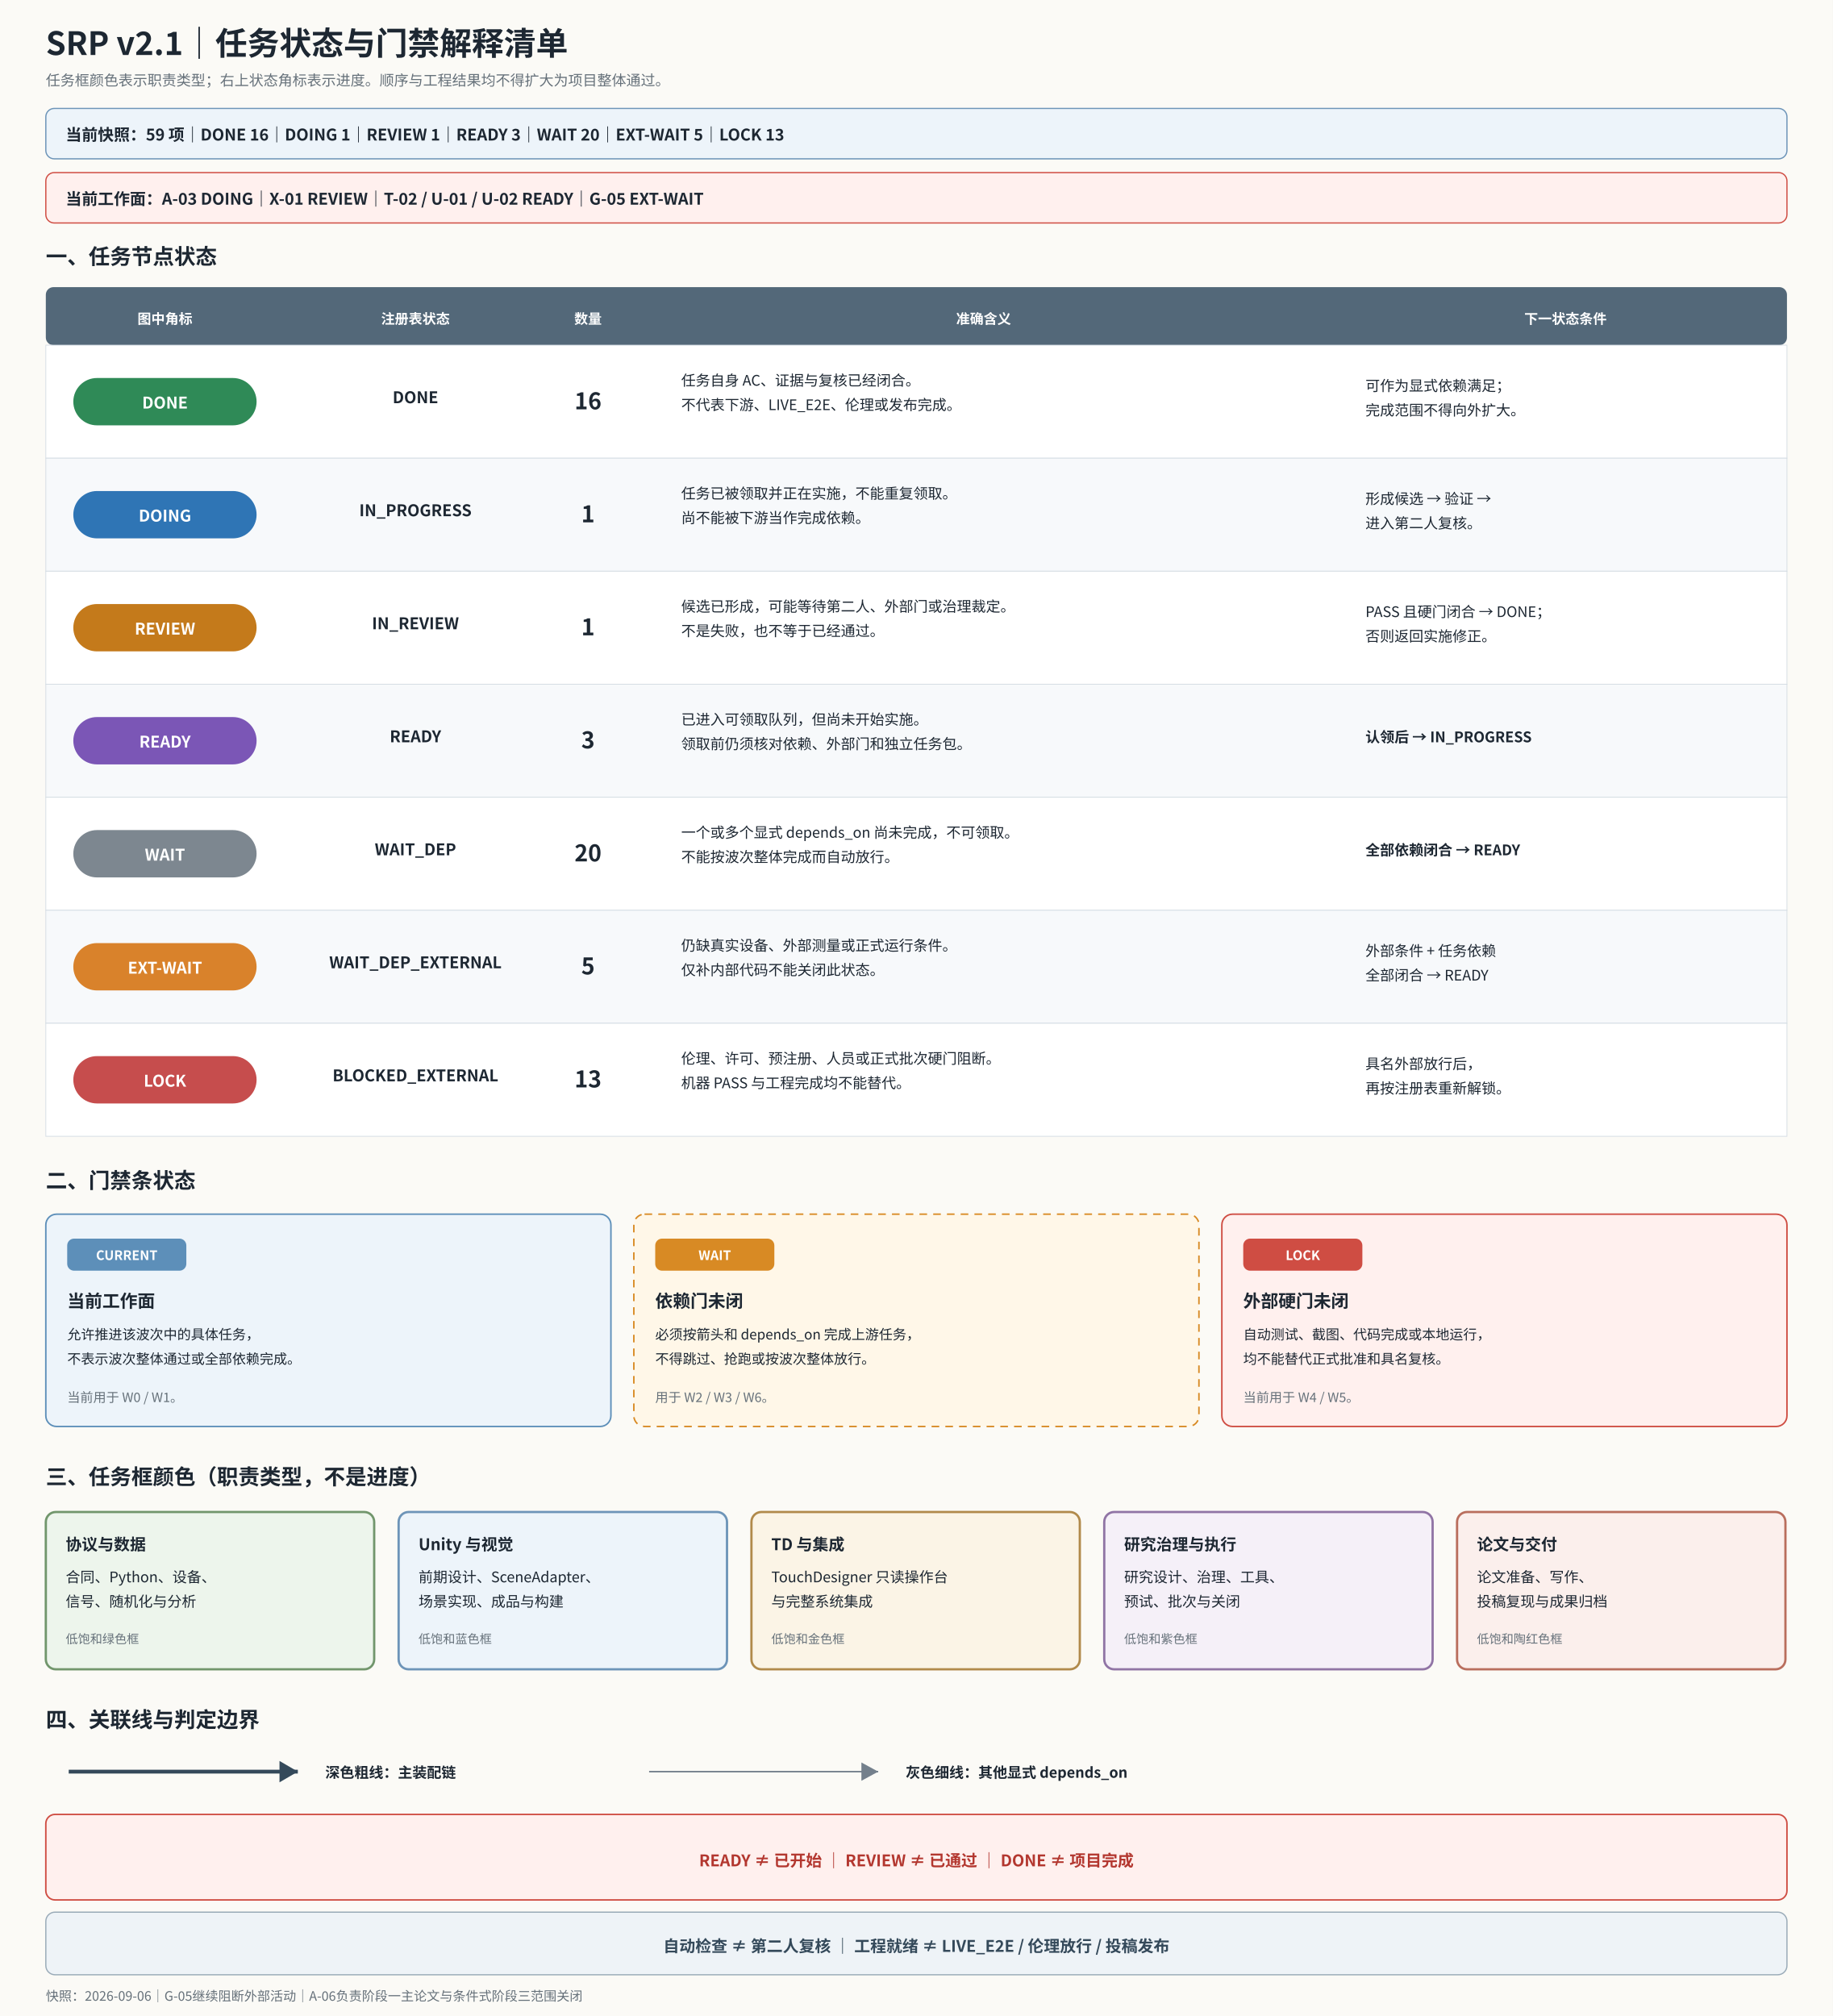
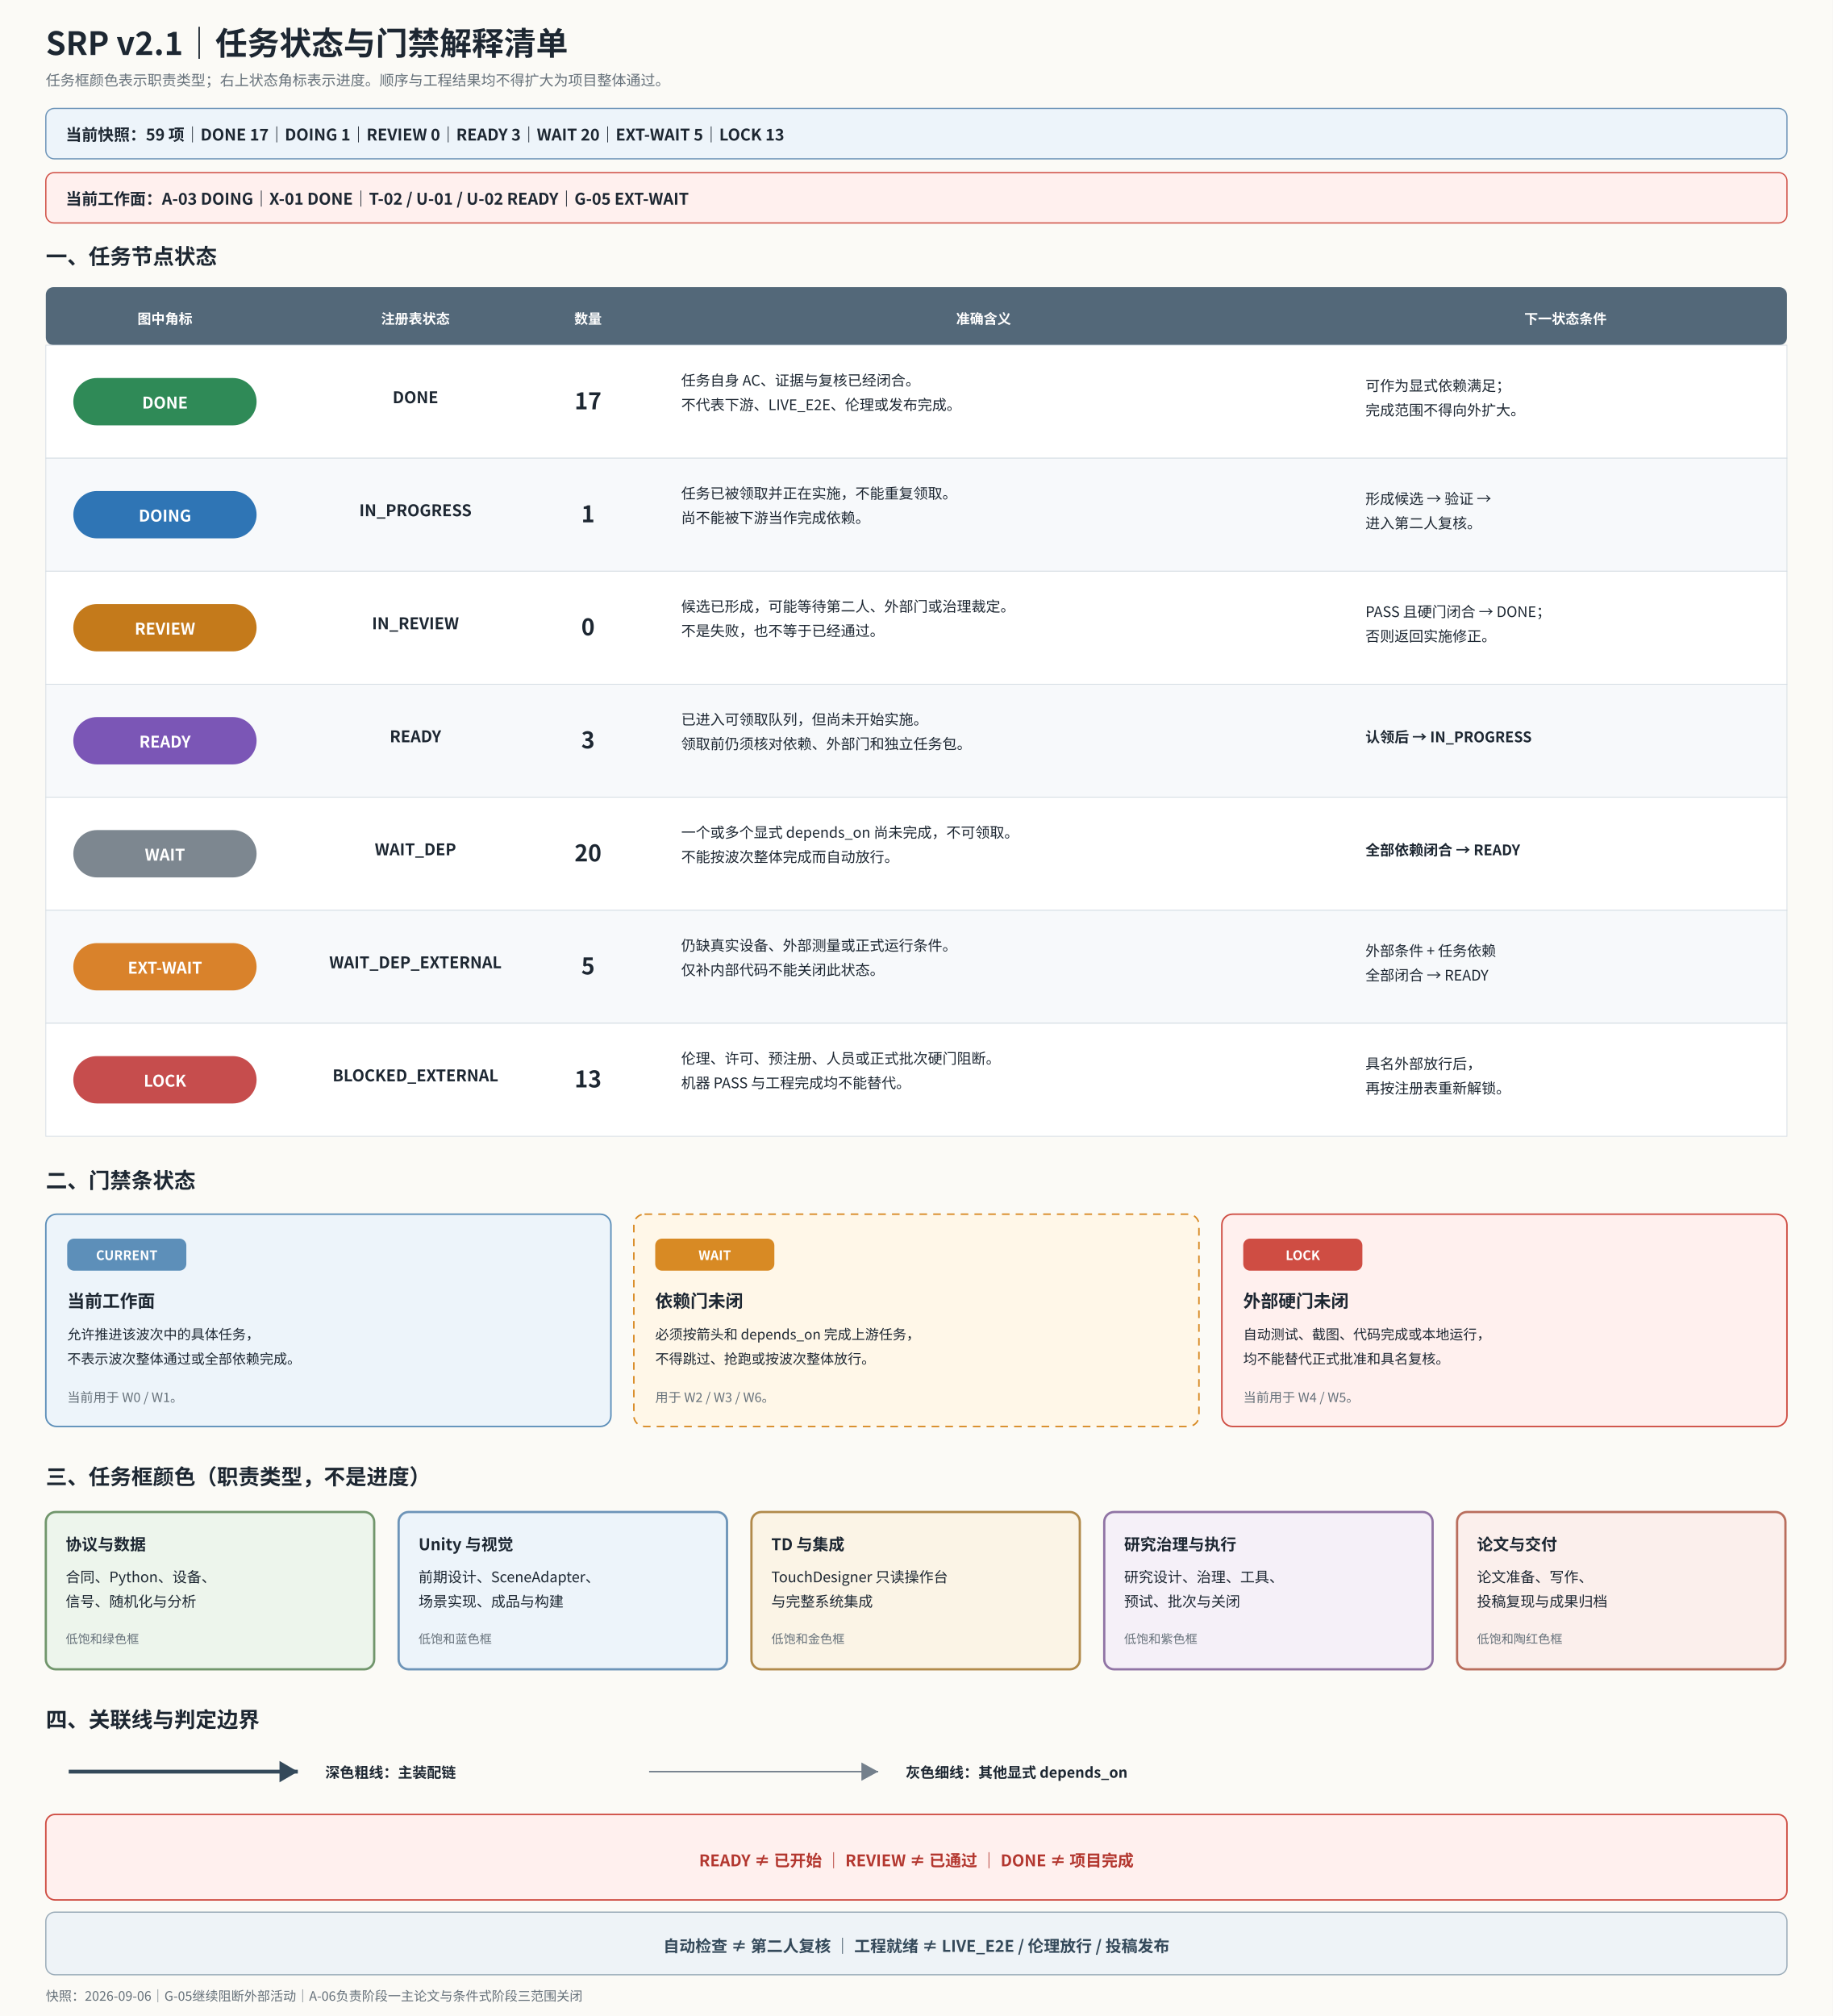
<svg xmlns="http://www.w3.org/2000/svg" width="2400" height="2640" viewBox="0 0 2400 2640" role="img" aria-labelledby="title desc">
  <style>
    text { font-family: "Microsoft YaHei", "Noto Sans CJK SC", sans-serif; fill: #1d2732; }
    .title { font-size: 42px; font-weight: 700; }
    .subtitle { font-size: 19px; fill: #66717a; }
    .summary { font-size: 21px; font-weight: 700; }
    .section-title { font-size: 28px; font-weight: 700; }
    .column-title { font-size: 18px; font-weight: 700; fill: #ffffff; }
    .status-name { font-size: 21px; font-weight: 700; fill: #ffffff; text-anchor: middle; }
    .registry-name { font-size: 21px; font-weight: 700; }
    .count { font-size: 30px; font-weight: 700; text-anchor: middle; }
    .body { font-size: 19px; }
    .body-strong { font-size: 19px; font-weight: 700; }
    .note { font-size: 17px; fill: #66717a; }
    .gate-title { font-size: 23px; font-weight: 700; }
    .gate-body { font-size: 18px; }
    .type-title { font-size: 21px; font-weight: 700; }
    .type-note { font-size: 16px; fill: #66717a; }
    .boundary { font-size: 21px; font-weight: 700; fill: #b3372f; text-anchor: middle; }
  </style>
  <rect x="0" y="0" width="2400" height="2640" fill="#fbfaf6" />
  <g id="header">
    <text x="60" y="72" class="title">SRP v2.1｜任务状态与门禁解释清单</text>
    <text x="60" y="112" class="subtitle">任务框颜色表示职责类型；右上状态角标表示进度。顺序与工程结果均不得扩大为项目整体通过。</text>
    <rect x="60" y="142" width="2280" height="66" rx="11" fill="#edf4fa" stroke="#6d94b8" stroke-width="1.6" />
-     <text x="86" y="184" class="summary">当前快照：59 项｜DONE 16｜DOING 1｜REVIEW 1｜READY 3｜WAIT 20｜EXT-WAIT 5｜LOCK 13</text>
+     <text x="86" y="184" class="summary">当前快照：59 项｜DONE 17｜DOING 1｜REVIEW 0｜READY 3｜WAIT 20｜EXT-WAIT 5｜LOCK 13</text>
    <rect x="60" y="226" width="2280" height="66" rx="11" fill="#fff0ee" stroke="#cf4d43" stroke-width="1.6" />
-     <text x="86" y="268" class="summary">当前工作面：A-03 DOING｜X-01 REVIEW｜T-02 / U-01 / U-02 READY｜G-05 EXT-WAIT</text>
+     <text x="86" y="268" class="summary">当前工作面：A-03 DOING｜X-01 DONE｜T-02 / U-01 / U-02 READY｜G-05 EXT-WAIT</text>
  </g>
  <g id="task-status-checklist">
    <text x="60" y="346" class="section-title">一、任务节点状态</text>
    <rect x="60" y="376" width="2280" height="76" rx="10" fill="#536879" />
    <text x="216" y="424" class="column-title" text-anchor="middle">图中角标</text>
    <text x="544" y="424" class="column-title" text-anchor="middle">注册表状态</text>
    <text x="770" y="424" class="column-title" text-anchor="middle">数量</text>
    <text x="1288" y="424" class="column-title" text-anchor="middle">准确含义</text>
    <text x="2050" y="424" class="column-title" text-anchor="middle">下一状态条件</text>
-     <g id="status-DONE" data-status="DONE" data-count="16">
+     <g id="status-DONE" data-status="DONE" data-count="17">
      <rect x="60" y="452" width="2280" height="148" fill="#ffffff" stroke="#d4dce3" />
      <rect x="96" y="495" width="240" height="62" rx="31" fill="#2f8a57" />
      <text x="216" y="535" class="status-name">DONE</text>
      <text x="544" y="528" class="registry-name" text-anchor="middle">DONE</text>
-       <text x="770" y="536" class="count" fill="#2f8a57">16</text>
+       <text x="770" y="536" class="count" fill="#2f8a57">17</text>
      <text x="892" y="505" class="body">
        <tspan x="892" dy="0">任务自身 AC、证据与复核已经闭合。</tspan>
        <tspan x="892" dy="32">不代表下游、LIVE_E2E、伦理或发布完成。</tspan>
      </text>
      <text x="1788" y="512" class="body">
        <tspan x="1788" dy="0">可作为显式依赖满足；</tspan>
        <tspan x="1788" dy="32">完成范围不得向外扩大。</tspan>
      </text>
    </g>
    <g id="status-IN_PROGRESS" data-status="IN_PROGRESS" data-count="1">
      <rect x="60" y="600" width="2280" height="148" fill="#f7f9fb" stroke="#d4dce3" />
      <rect x="96" y="643" width="240" height="62" rx="31" fill="#2f75b5" />
      <text x="216" y="683" class="status-name">DOING</text>
      <text x="544" y="676" class="registry-name" text-anchor="middle">IN_PROGRESS</text>
      <text x="770" y="684" class="count" fill="#2f75b5">1</text>
      <text x="892" y="653" class="body">
        <tspan x="892" dy="0">任务已被领取并正在实施，不能重复领取。</tspan>
        <tspan x="892" dy="32">尚不能被下游当作完成依赖。</tspan>
      </text>
      <text x="1788" y="660" class="body">
        <tspan x="1788" dy="0">形成候选 → 验证 →</tspan>
        <tspan x="1788" dy="32">进入第二人复核。</tspan>
      </text>
    </g>
-     <g id="status-IN_REVIEW" data-status="IN_REVIEW" data-count="1">
+     <g id="status-IN_REVIEW" data-status="IN_REVIEW" data-count="0">
      <rect x="60" y="748" width="2280" height="148" fill="#ffffff" stroke="#d4dce3" />
      <rect x="96" y="791" width="240" height="62" rx="31" fill="#c47a1b" />
      <text x="216" y="831" class="status-name">REVIEW</text>
      <text x="544" y="824" class="registry-name" text-anchor="middle">IN_REVIEW</text>
-       <text x="770" y="832" class="count" fill="#c47a1b">1</text>
+       <text x="770" y="832" class="count" fill="#c47a1b">0</text>
      <text x="892" y="801" class="body">
        <tspan x="892" dy="0">候选已形成，可能等待第二人、外部门或治理裁定。</tspan>
        <tspan x="892" dy="32">不是失败，也不等于已经通过。</tspan>
      </text>
      <text x="1788" y="808" class="body">
        <tspan x="1788" dy="0">PASS 且硬门闭合 → DONE；</tspan>
        <tspan x="1788" dy="32">否则返回实施修正。</tspan>
      </text>
    </g>
    <g id="status-READY" data-status="READY" data-count="3">
      <rect x="60" y="896" width="2280" height="148" fill="#f7f9fb" stroke="#d4dce3" />
      <rect x="96" y="939" width="240" height="62" rx="31" fill="#7b56b6" />
      <text x="216" y="979" class="status-name">READY</text>
      <text x="544" y="972" class="registry-name" text-anchor="middle">READY</text>
      <text x="770" y="980" class="count" fill="#7b56b6">3</text>
      <text x="892" y="949" class="body">
        <tspan x="892" dy="0">已进入可领取队列，但尚未开始实施。</tspan>
        <tspan x="892" dy="32">领取前仍须核对依赖、外部门和独立任务包。</tspan>
      </text>
      <text x="1788" y="972" class="body-strong">认领后 → IN_PROGRESS</text>
    </g>
    <g id="status-WAIT_DEP" data-status="WAIT_DEP" data-count="20">
      <rect x="60" y="1044" width="2280" height="148" fill="#ffffff" stroke="#d4dce3" />
      <rect x="96" y="1087" width="240" height="62" rx="31" fill="#7d8790" />
      <text x="216" y="1127" class="status-name">WAIT</text>
      <text x="544" y="1120" class="registry-name" text-anchor="middle">WAIT_DEP</text>
      <text x="770" y="1128" class="count" fill="#7d8790">20</text>
      <text x="892" y="1097" class="body">
        <tspan x="892" dy="0">一个或多个显式 depends_on 尚未完成，不可领取。</tspan>
        <tspan x="892" dy="32">不能按波次整体完成而自动放行。</tspan>
      </text>
      <text x="1788" y="1120" class="body-strong">全部依赖闭合 → READY</text>
    </g>
    <g id="status-WAIT_DEP_EXTERNAL" data-status="WAIT_DEP_EXTERNAL" data-count="5">
      <rect x="60" y="1192" width="2280" height="148" fill="#f7f9fb" stroke="#d4dce3" />
      <rect x="96" y="1235" width="240" height="62" rx="31" fill="#d9822b" />
      <text x="216" y="1275" class="status-name">EXT-WAIT</text>
      <text x="544" y="1268" class="registry-name" text-anchor="middle">WAIT_DEP_EXTERNAL</text>
      <text x="770" y="1276" class="count" fill="#d9822b">5</text>
      <text x="892" y="1245" class="body">
        <tspan x="892" dy="0">仍缺真实设备、外部测量或正式运行条件。</tspan>
        <tspan x="892" dy="32">仅补内部代码不能关闭此状态。</tspan>
      </text>
      <text x="1788" y="1252" class="body">
        <tspan x="1788" dy="0">外部条件 + 任务依赖</tspan>
        <tspan x="1788" dy="32">全部闭合 → READY</tspan>
      </text>
    </g>
    <g id="status-BLOCKED_EXTERNAL" data-status="BLOCKED_EXTERNAL" data-count="13">
      <rect x="60" y="1340" width="2280" height="148" fill="#ffffff" stroke="#d4dce3" />
      <rect x="96" y="1383" width="240" height="62" rx="31" fill="#c64d4d" />
      <text x="216" y="1423" class="status-name">LOCK</text>
      <text x="544" y="1416" class="registry-name" text-anchor="middle">BLOCKED_EXTERNAL</text>
      <text x="770" y="1424" class="count" fill="#c64d4d">13</text>
      <text x="892" y="1393" class="body">
        <tspan x="892" dy="0">伦理、许可、预注册、人员或正式批次硬门阻断。</tspan>
        <tspan x="892" dy="32">机器 PASS 与工程完成均不能替代。</tspan>
      </text>
      <text x="1788" y="1400" class="body">
        <tspan x="1788" dy="0">具名外部放行后，</tspan>
        <tspan x="1788" dy="32">再按注册表重新解锁。</tspan>
      </text>
    </g>
  </g>
  <g id="gate-status-checklist">
    <text x="60" y="1556" class="section-title">二、门禁条状态</text>
    <g id="gate-CURRENT">
      <rect x="60" y="1590" width="740" height="278" rx="14" fill="#edf4fa" stroke="#5d8fb9" stroke-width="2" />
      <rect x="88" y="1622" width="156" height="42" rx="9" fill="#5d8fb9" />
      <text x="166" y="1650" class="status-name" style="font-size:17px">CURRENT</text>
      <text x="88" y="1712" class="gate-title">当前工作面</text>
      <text x="88" y="1754" class="gate-body">
        <tspan x="88" dy="0">允许推进该波次中的具体任务，</tspan>
        <tspan x="88" dy="32">不表示波次整体通过或全部依赖完成。</tspan>
      </text>
      <text x="88" y="1836" class="note">当前用于 W0 / W1。</text>
    </g>
    <g id="gate-WAIT">
      <rect x="830" y="1590" width="740" height="278" rx="14" fill="#fff7e8" stroke="#d88a24" stroke-width="2" stroke-dasharray="10 8" />
      <rect x="858" y="1622" width="156" height="42" rx="9" fill="#d88a24" />
      <text x="936" y="1650" class="status-name" style="font-size:17px">WAIT</text>
      <text x="858" y="1712" class="gate-title">依赖门未闭</text>
      <text x="858" y="1754" class="gate-body">
        <tspan x="858" dy="0">必须按箭头和 depends_on 完成上游任务，</tspan>
        <tspan x="858" dy="32">不得跳过、抢跑或按波次整体放行。</tspan>
      </text>
      <text x="858" y="1836" class="note">用于 W2 / W3 / W6。</text>
    </g>
    <g id="gate-LOCK">
      <rect x="1600" y="1590" width="740" height="278" rx="14" fill="#fff0ee" stroke="#cf4d43" stroke-width="2" />
      <rect x="1628" y="1622" width="156" height="42" rx="9" fill="#cf4d43" />
      <text x="1706" y="1650" class="status-name" style="font-size:17px">LOCK</text>
      <text x="1628" y="1712" class="gate-title">外部硬门未闭</text>
      <text x="1628" y="1754" class="gate-body">
        <tspan x="1628" dy="0">自动测试、截图、代码完成或本地运行，</tspan>
        <tspan x="1628" dy="32">均不能替代正式批准和具名复核。</tspan>
      </text>
      <text x="1628" y="1836" class="note">当前用于 W4 / W5。</text>
    </g>
  </g>
  <g id="task-type-checklist">
    <text x="60" y="1944" class="section-title">三、任务框颜色（职责类型，不是进度）</text>
    <g id="type-data">
      <rect x="60" y="1980" width="430" height="206" rx="13" fill="#edf5ec" stroke="#71966c" stroke-width="3" />
      <text x="86" y="2030" class="type-title">协议与数据</text>
      <text x="86" y="2072" class="body">合同、Python、设备、</text>
      <text x="86" y="2104" class="body">信号、随机化与分析</text>
      <text x="86" y="2152" class="type-note">低饱和绿色框</text>
    </g>
    <g id="type-unity">
      <rect x="522" y="1980" width="430" height="206" rx="13" fill="#edf4fa" stroke="#6d94b8" stroke-width="3" />
      <text x="548" y="2030" class="type-title">Unity 与视觉</text>
      <text x="548" y="2072" class="body">前期设计、SceneAdapter、</text>
      <text x="548" y="2104" class="body">场景实现、成品与构建</text>
      <text x="548" y="2152" class="type-note">低饱和蓝色框</text>
    </g>
    <g id="type-td">
      <rect x="984" y="1980" width="430" height="206" rx="13" fill="#fbf4e6" stroke="#b18a4b" stroke-width="3" />
      <text x="1010" y="2030" class="type-title">TD 与集成</text>
      <text x="1010" y="2072" class="body">TouchDesigner 只读操作台</text>
      <text x="1010" y="2104" class="body">与完整系统集成</text>
      <text x="1010" y="2152" class="type-note">低饱和金色框</text>
    </g>
    <g id="type-research">
      <rect x="1446" y="1980" width="430" height="206" rx="13" fill="#f5f0f8" stroke="#9074a5" stroke-width="3" />
      <text x="1472" y="2030" class="type-title">研究治理与执行</text>
      <text x="1472" y="2072" class="body">研究设计、治理、工具、</text>
      <text x="1472" y="2104" class="body">预试、批次与关闭</text>
      <text x="1472" y="2152" class="type-note">低饱和紫色框</text>
    </g>
    <g id="type-paper">
      <rect x="1908" y="1980" width="430" height="206" rx="13" fill="#fbefec" stroke="#b96e5d" stroke-width="3" />
      <text x="1934" y="2030" class="type-title">论文与交付</text>
      <text x="1934" y="2072" class="body">论文准备、写作、</text>
      <text x="1934" y="2104" class="body">投稿复现与成果归档</text>
      <text x="1934" y="2152" class="type-note">低饱和陶红色框</text>
    </g>
  </g>
  <g id="relation-checklist">
    <text x="60" y="2262" class="section-title">四、关联线与判定边界</text>
    <path d="M90 2320 H390" fill="none" stroke="#34495a" stroke-width="5" />
    <path d="M390 2320 L366 2306 V2334 Z" fill="#34495a" />
    <text x="426" y="2328" class="body-strong">深色粗线：主装配链</text>
    <path d="M850 2320 H1150" fill="none" stroke="#74808c" stroke-width="2" />
    <path d="M1150 2320 L1128 2308 V2332 Z" fill="#74808c" />
    <text x="1186" y="2328" class="body-strong">灰色细线：其他显式 depends_on</text>
    <rect x="60" y="2376" width="2280" height="112" rx="12" fill="#fff0ee" stroke="#cf4d43" stroke-width="2" />
    <text x="1200" y="2444" class="boundary">READY ≠ 已开始 ｜ REVIEW ≠ 已通过 ｜ DONE ≠ 项目完成</text>
    <rect x="60" y="2504" width="2280" height="82" rx="12" fill="#eef3f7" stroke="#9aabb8" stroke-width="1.6" />
    <text x="1200" y="2556" class="boundary" style="fill:#34495a">自动检查 ≠ 第二人复核 ｜ 工程就绪 ≠ LIVE_E2E / 伦理放行 / 投稿发布</text>
    <text x="60" y="2620" class="note">快照：2026-09-06｜G-05继续阻断外部活动｜A-06负责阶段一主论文与条件式阶段三范围关闭</text>
  </g>
</svg>
